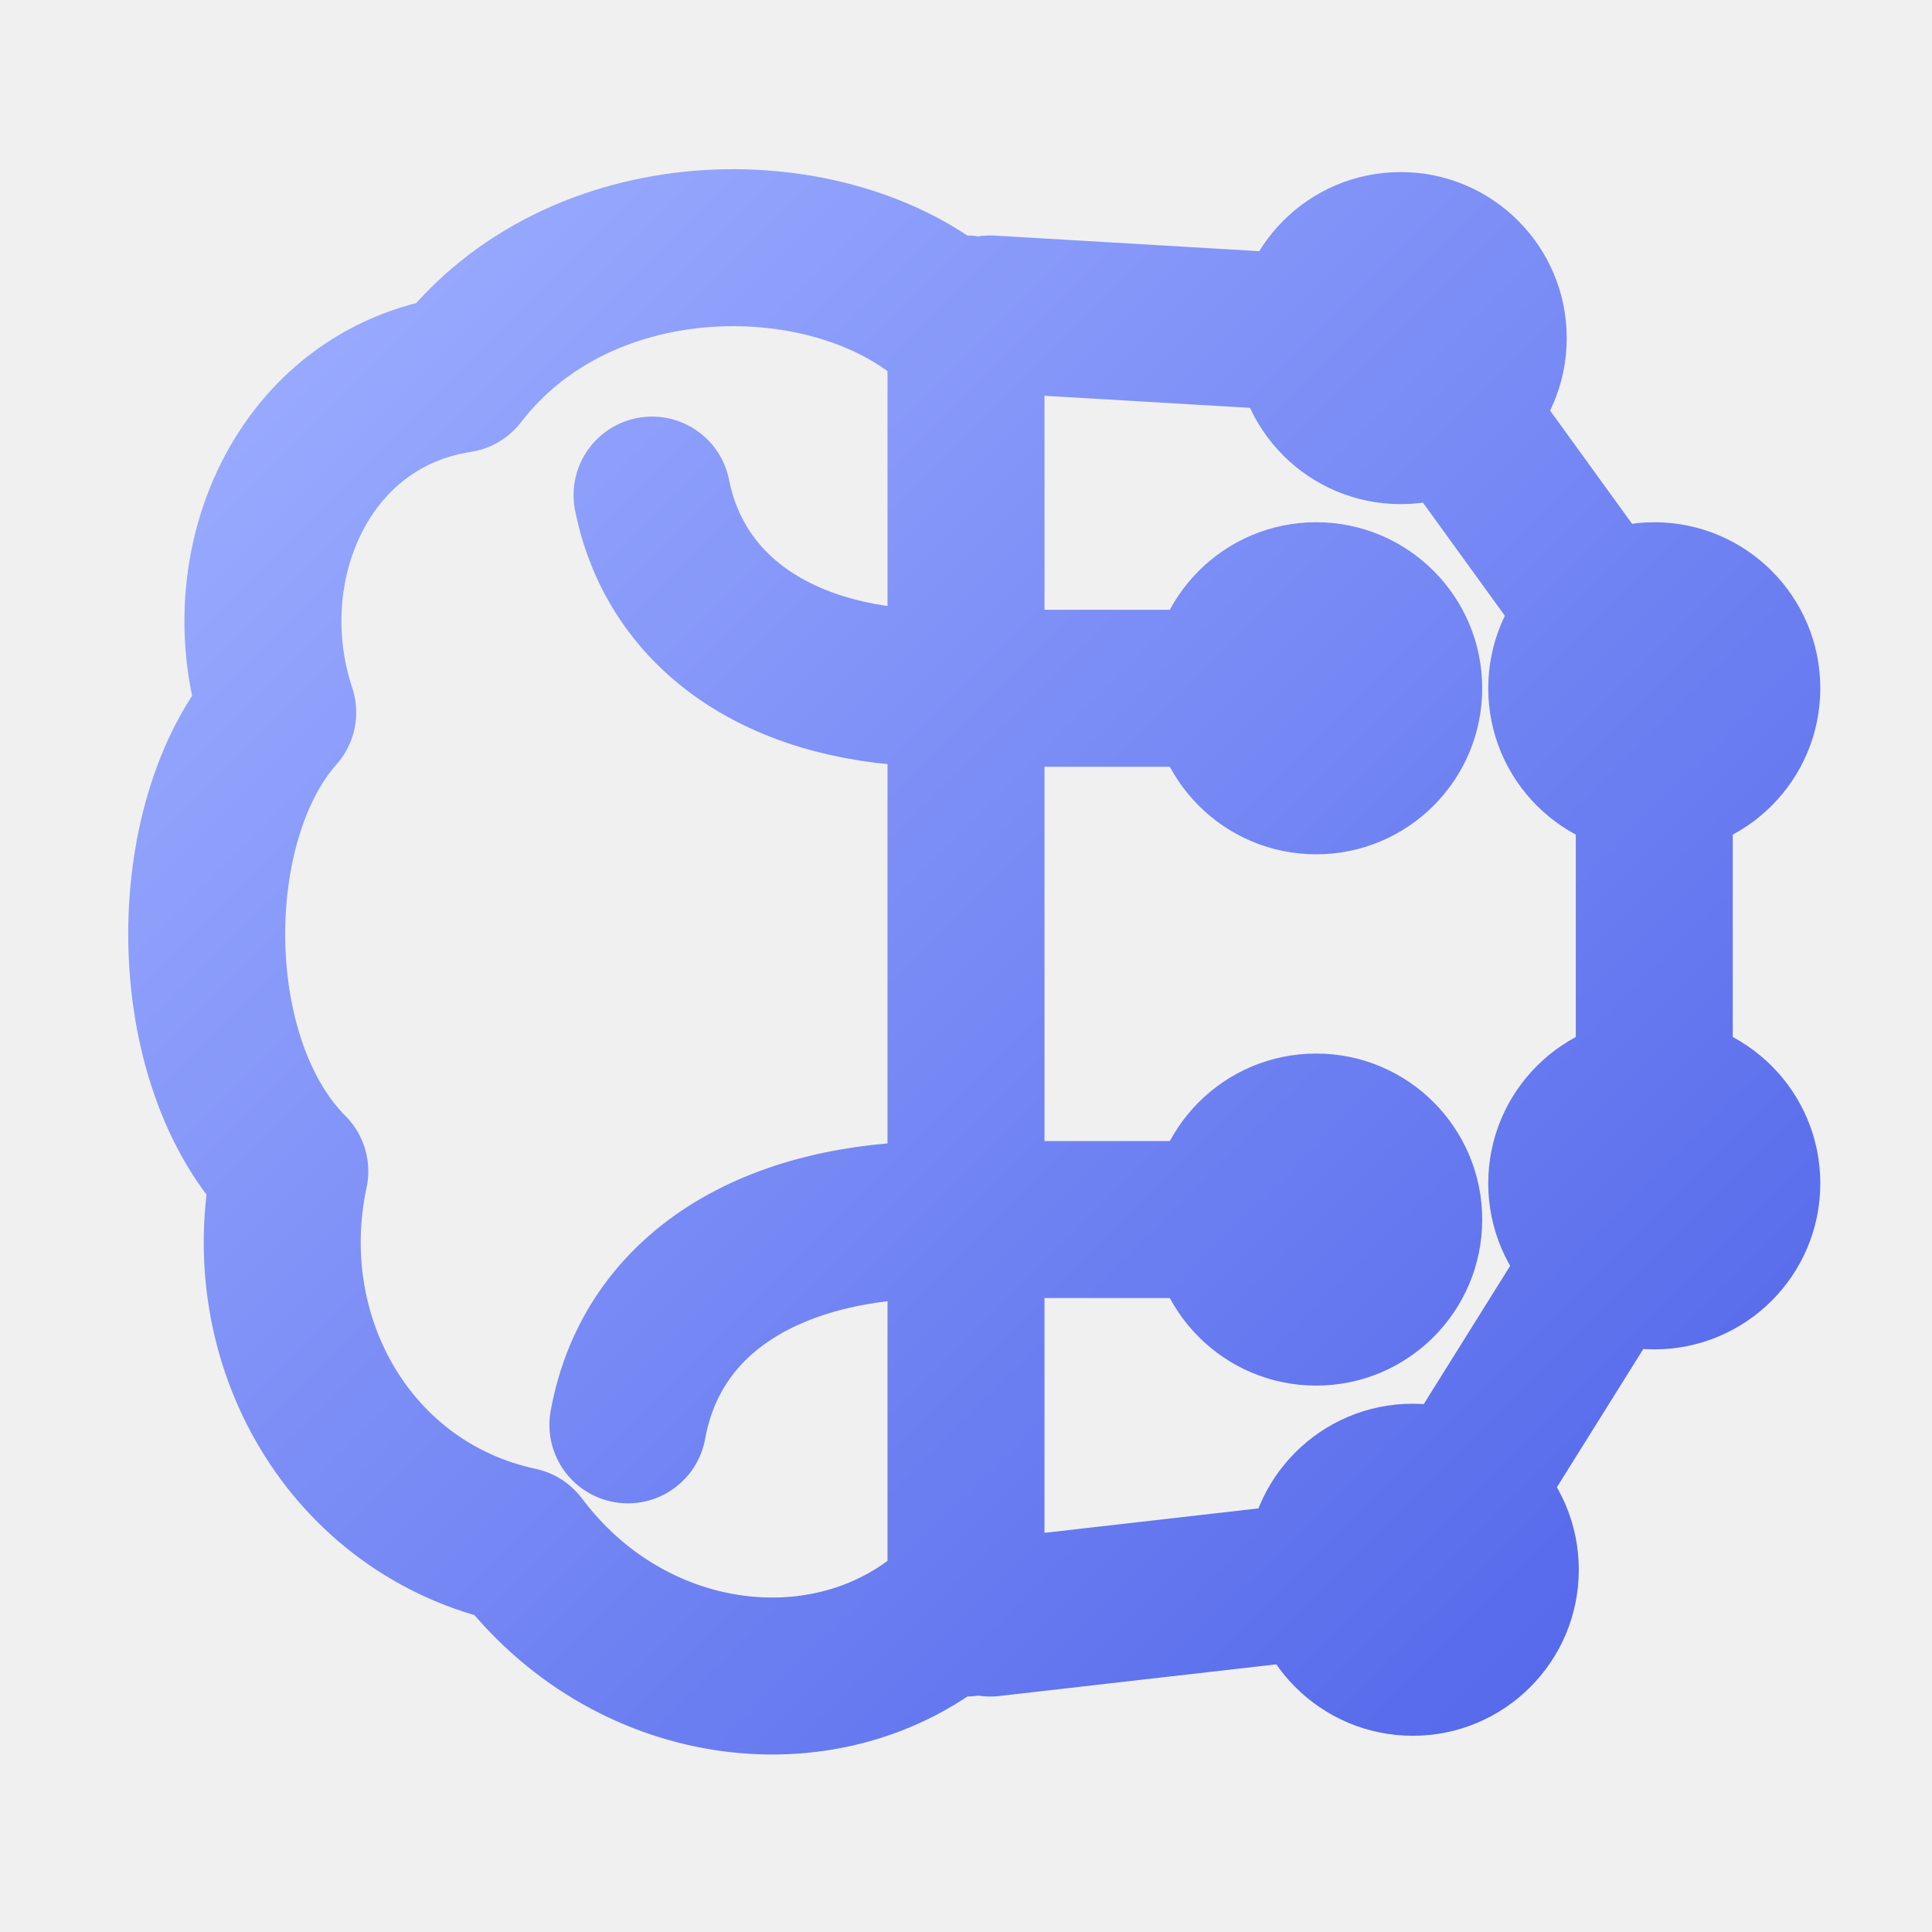
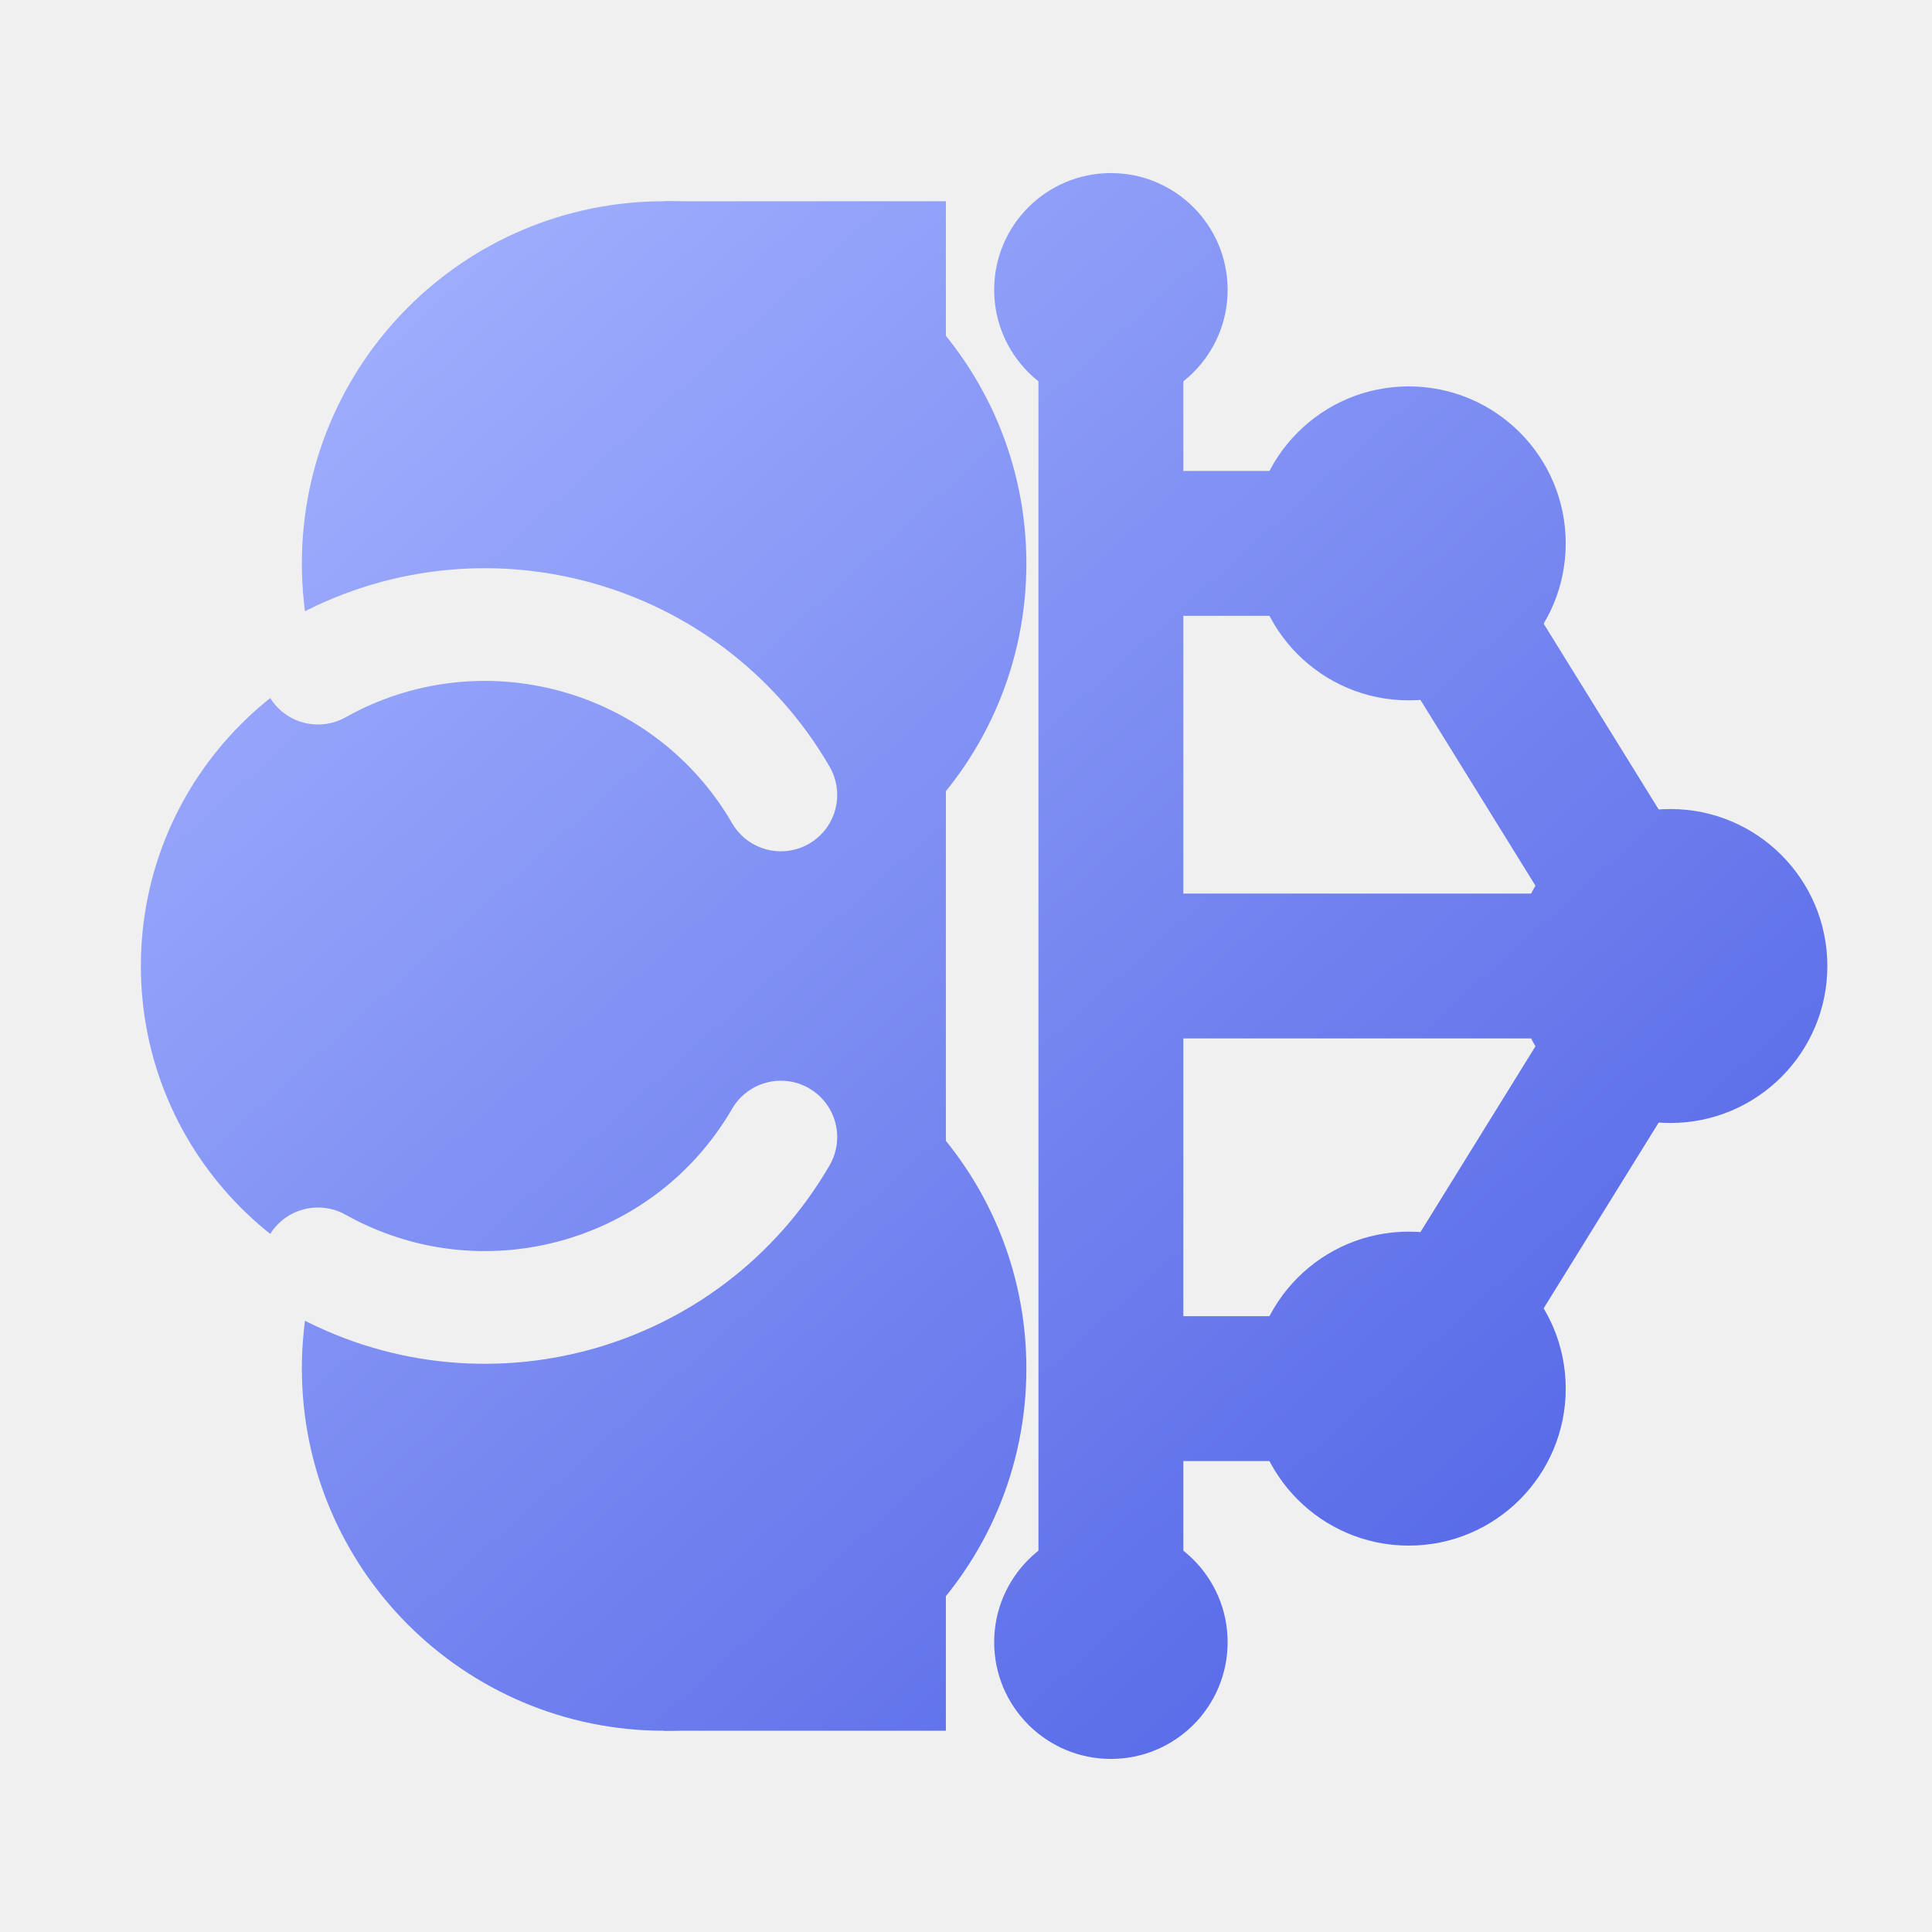
- <svg xmlns="http://www.w3.org/2000/svg" viewBox="0 0 32 32" fill="none">
+ <svg xmlns="http://www.w3.org/2000/svg" viewBox="0 0 48 48" fill="none">
  <defs>
-     <linearGradient id="studyinfo" x1="4" y1="4" x2="28" y2="28" gradientUnits="userSpaceOnUse">
-       <stop offset="0" stop-color="#9cadff" />
-       <stop offset="1" stop-color="#5266ea" />
+     <linearGradient id="paint" x1="6" y1="4" x2="42" y2="44" gradientUnits="userSpaceOnUse">
+       <stop offset="0" stop-color="#a7b5ff" />
+       <stop offset="1" stop-color="#4c5fe4" />
    </linearGradient>
+     <mask id="folds" maskUnits="userSpaceOnUse" x="0" y="0" width="48" height="48">
+       <rect width="48" height="48" fill="#fff" />
+       <path d="M7.9 16.6A8.5 8.5 0 0 1 19.4 19.75M7.9 31.4A8.5 8.5 0 0 0 19.4 28.25" stroke="#000" stroke-width="2.8" stroke-linecap="round" />
+     </mask>
  </defs>
-   <path d="M15.6 5.2C13.6 3.6 9.6 3.6 7.6 6.2C5 6.6 3.8 9.4 4.6 11.8C3 13.6 3 17.6 4.8 19.4C4.2 22.2 5.8 25 8.6 25.6C10.4 28 13.6 28.4 15.6 26.8M15.6 11.4C13 11.4 11.2 10.2 10.8 8.2M15.6 20.2C12.8 20.2 10.8 21.4 10.4 23.6M16 5.2V26.8M16.4 5.2L23.2 5.6L27.4 11.4L27.4 19.6L23.4 26L16.4 26.8M16.4 11.4H21.8M16.4 20.2H21.8" stroke="url(#studyinfo)" stroke-width="2.6" stroke-linecap="round" stroke-linejoin="round" />
-   <g fill="url(#studyinfo)">
-     <circle cx="23.2" cy="5.6" r="2.75" />
-     <circle cx="27.4" cy="11.4" r="2.75" />
-     <circle cx="27.4" cy="19.6" r="2.75" />
-     <circle cx="23.4" cy="26" r="2.75" />
-     <circle cx="21.8" cy="11.4" r="2.75" />
-     <circle cx="21.8" cy="20.2" r="2.75" />
+   <g fill="url(#paint)" mask="url(#folds)">
+     <circle cx="16.5" cy="14" r="9" />
+     <circle cx="12" cy="24" r="8.5" />
+     <circle cx="16.5" cy="34" r="9" />
+     <rect x="16.5" y="5" width="7" height="38" />
+   </g>
+   <path d="M27.6 7.2V40.8M27.6 13.5H35M27.6 24H41.5M27.6 34.5H35M35 13.5L41.5 24L35 34.5" stroke="url(#paint)" stroke-width="3.6" stroke-linecap="round" stroke-linejoin="round" />
+   <g fill="url(#paint)">
+     <circle cx="35" cy="13.5" r="3.9" />
+     <circle cx="41.5" cy="24" r="3.9" />
+     <circle cx="35" cy="34.5" r="3.9" />
+     <circle cx="27.6" cy="7.2" r="2.9" />
+     <circle cx="27.6" cy="40.8" r="2.9" />
  </g>
</svg>
